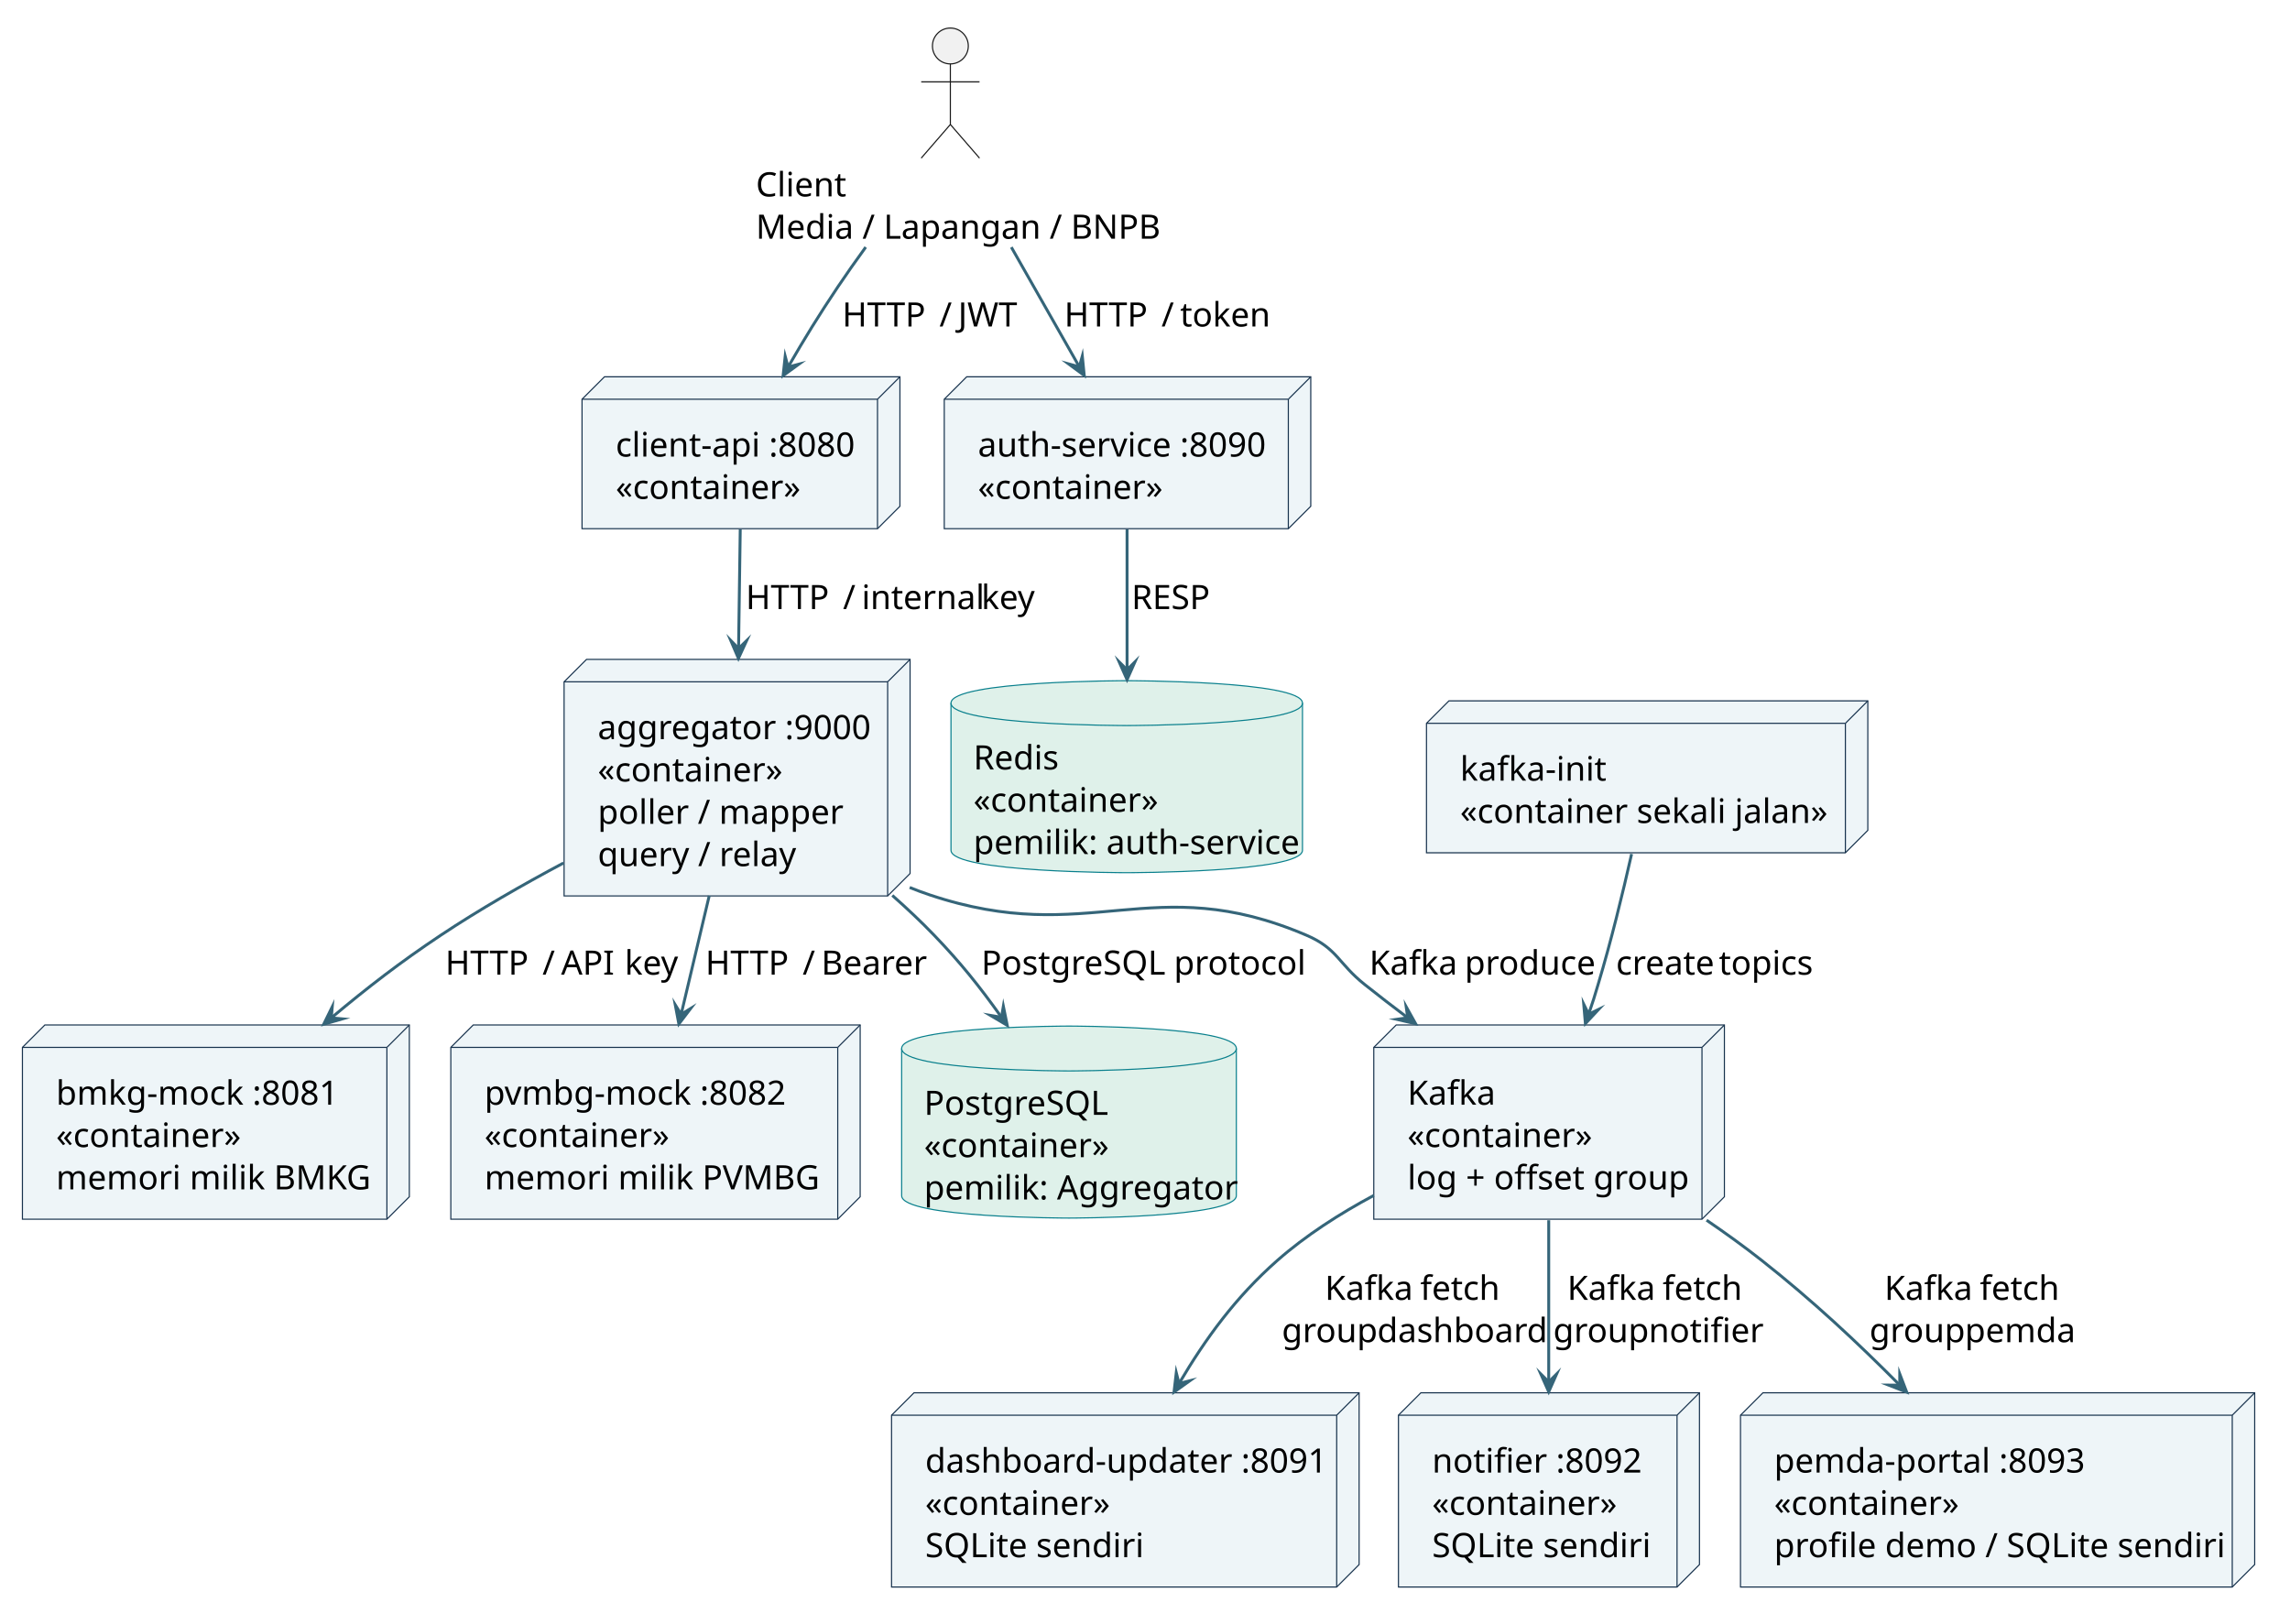
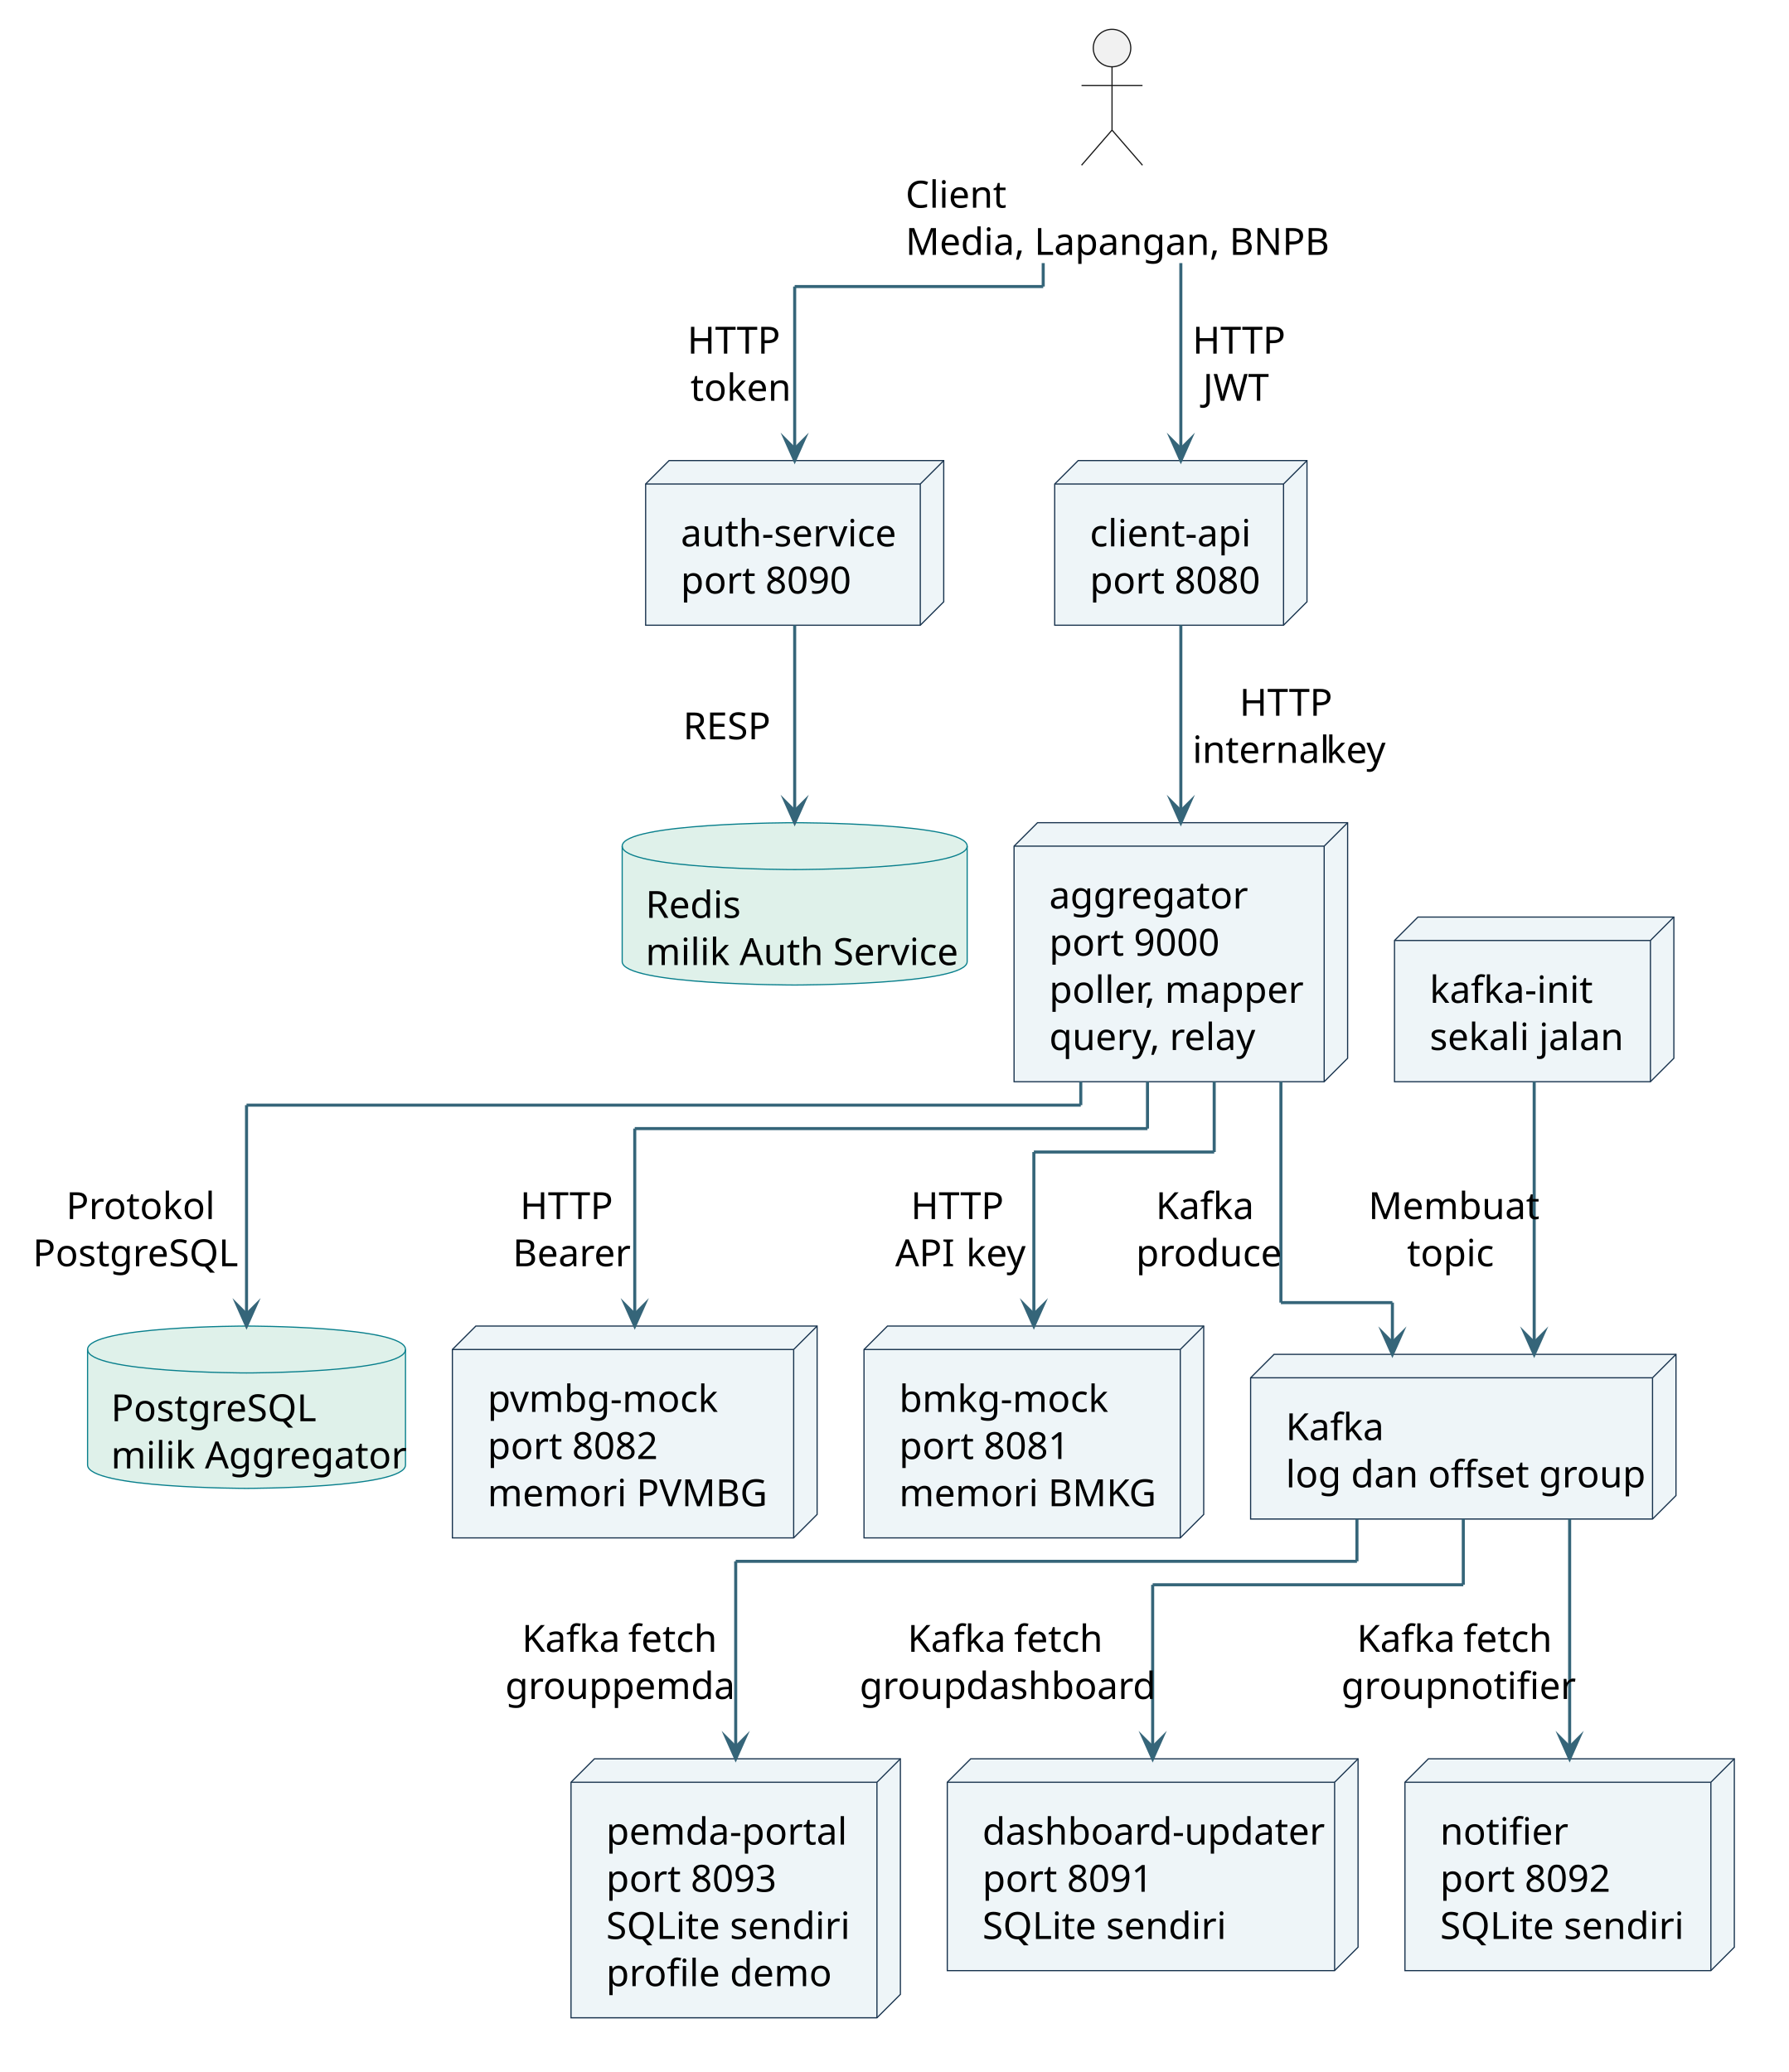
- <svg xmlns="http://www.w3.org/2000/svg" version="1.1" data-diagram-type="DESCRIPTION" style="width:1021px;height:724px;background:#FFFFFF;" width="1021px" height="724px" viewBox="0 0 1021 724" zoomAndPan="magnify" preserveAspectRatio="none" contentStyleType="text/css">
+ <svg xmlns="http://www.w3.org/2000/svg" version="1.1" data-diagram-type="DESCRIPTION" style="width:763px;height:884px;background:#FFFFFF;" width="763px" height="884px" viewBox="0 0 763 884" zoomAndPan="magnify" preserveAspectRatio="none" contentStyleType="text/css">
  <defs />
  <g font-family="sans-serif" lengthAdjust="spacing">
-     <g class="entity" data-qualified-name="client" id="ent0001" data-source-line="4">
-       <ellipse cx="423.722" cy="20.5" rx="8" ry="8" fill="#F1F1F1" style="stroke:#181818;stroke-width:0.5;" />
-       <path d="M423.722,28.5 L423.722,55.5 M410.722,36.5 L436.722,36.5 M423.722,55.5 L410.722,70.5 M423.722,55.5 L436.722,70.5" style="stroke:#181818;stroke-width:0.5;" fill="none" />
-       <text x="337" y="87.571" fill="#000" font-size="15" textLength="38.35">Client</text>
-       <text x="337" y="106.438" fill="#000" font-size="15" textLength="173.445">Media / Lapangan / BNPB</text>
+     <g class="entity" data-qualified-name="client" id="ent0001" data-source-line="7">
+       <ellipse cx="474.316" cy="20.5" rx="8" ry="8" fill="#F1F1F1" style="stroke:#181818;stroke-width:0.5;" />
+       <path d="M474.316,28.5 L474.316,55.5 M461.316,36.5 L487.316,36.5 M474.316,55.5 L461.316,70.5 M474.316,55.5 L487.316,70.5" style="stroke:#181818;stroke-width:0.5;" fill="none" />
+       <text x="386.258" y="88.609" fill="#000" font-size="16" textLength="40.906">Client</text>
+       <text x="386.258" y="108.734" fill="#000" font-size="16" textLength="176.117">Media, Lapangan, BNPB</text>
    </g>
-     <g class="entity" data-qualified-name="api" id="ent0002" data-source-line="5">
-       <polygon points="259.5,178,269.5,168,401.233,168,401.233,225.734,391.233,235.734,259.5,235.734,259.5,178" fill="#EEF5F8" style="stroke:#17324D;stroke-width:0.5;stroke-linejoin:miter;stroke-miterlimit:10;" />
-       <line x1="391.233" y1="178" x2="401.233" y2="168" style="stroke:#17324D;stroke-width:0.5;" />
-       <line x1="259.5" y1="178" x2="391.233" y2="178" style="stroke:#17324D;stroke-width:0.5;" />
-       <line x1="391.233" y1="178" x2="391.233" y2="235.734" style="stroke:#17324D;stroke-width:0.5;" />
-       <text x="274.5" y="203.571" fill="#000" font-size="15" textLength="101.733">client-api :8080</text>
-       <text x="274.5" y="222.438" fill="#000" font-size="15" textLength="78.391">«container»</text>
+     <g class="entity" data-qualified-name="api" id="ent0002" data-source-line="8">
+       <polygon points="449.865,206.5,459.865,196.5,557.474,196.5,557.474,256.75,547.474,266.75,449.865,266.75,449.865,206.5" fill="#EEF5F8" style="stroke:#17324D;stroke-width:0.5;stroke-linejoin:miter;stroke-miterlimit:10;" />
+       <line x1="547.474" y1="206.5" x2="557.474" y2="196.5" style="stroke:#17324D;stroke-width:0.5;" />
+       <line x1="449.865" y1="206.5" x2="547.474" y2="206.5" style="stroke:#17324D;stroke-width:0.5;" />
+       <line x1="547.474" y1="206.5" x2="547.474" y2="266.75" style="stroke:#17324D;stroke-width:0.5;" />
+       <text x="464.865" y="233.109" fill="#000" font-size="16" textLength="64.031">client-api</text>
+       <text x="464.865" y="253.234" fill="#000" font-size="16" textLength="67.609">port 8080</text>
    </g>
-     <g class="entity" data-qualified-name="auth" id="ent0003" data-source-line="6">
-       <polygon points="421,178,431,168,584.406,168,584.406,225.734,574.406,235.734,421,235.734,421,178" fill="#EEF5F8" style="stroke:#17324D;stroke-width:0.5;stroke-linejoin:miter;stroke-miterlimit:10;" />
-       <line x1="574.406" y1="178" x2="584.406" y2="168" style="stroke:#17324D;stroke-width:0.5;" />
-       <line x1="421" y1="178" x2="574.406" y2="178" style="stroke:#17324D;stroke-width:0.5;" />
-       <line x1="574.406" y1="178" x2="574.406" y2="235.734" style="stroke:#17324D;stroke-width:0.5;" />
-       <text x="436" y="203.571" fill="#000" font-size="15" textLength="123.406">auth-service :8090</text>
-       <text x="436" y="222.438" fill="#000" font-size="15" textLength="78.391">«container»</text>
+     <g class="entity" data-qualified-name="auth" id="ent0003" data-source-line="9">
+       <polygon points="275.384,206.5,285.384,196.5,402.533,196.5,402.533,256.75,392.533,266.75,275.384,266.75,275.384,206.5" fill="#EEF5F8" style="stroke:#17324D;stroke-width:0.5;stroke-linejoin:miter;stroke-miterlimit:10;" />
+       <line x1="392.533" y1="206.5" x2="402.533" y2="196.5" style="stroke:#17324D;stroke-width:0.5;" />
+       <line x1="275.384" y1="206.5" x2="392.533" y2="206.5" style="stroke:#17324D;stroke-width:0.5;" />
+       <line x1="392.533" y1="206.5" x2="392.533" y2="266.75" style="stroke:#17324D;stroke-width:0.5;" />
+       <text x="290.384" y="233.109" fill="#000" font-size="16" textLength="87.148">auth-service</text>
+       <text x="290.384" y="253.234" fill="#000" font-size="16" textLength="67.609">port 8090</text>
    </g>
-     <g class="entity" data-qualified-name="redis" id="ent0004" data-source-line="7">
-       <path d="M424,313.5 C424,303.5 502.357,303.5 502.357,303.5 C502.357,303.5 580.714,303.5 580.714,313.5 L580.714,379.102 C580.714,389.102 502.357,389.102 502.357,389.102 C502.357,389.102 424,389.102 424,379.102 L424,313.5" style="stroke:#087F8C;stroke-width:0.5;" fill="#DFF1EA" />
-       <path d="M424,313.5 C424,323.5 502.357,323.5 502.357,323.5 C502.357,323.5 580.714,323.5 580.714,313.5" style="stroke:#087F8C;stroke-width:0.5;" fill="none" />
-       <text x="434" y="343.071" fill="#000" font-size="15" textLength="38.35">Redis</text>
-       <text x="434" y="361.938" fill="#000" font-size="15" textLength="78.391">«container»</text>
-       <text x="434" y="380.806" fill="#000" font-size="15" textLength="136.714">pemilik: auth-service</text>
+     <g class="entity" data-qualified-name="redis" id="ent0004" data-source-line="10">
+       <path d="M265.384,361 C265.384,351 338.958,351 338.958,351 C338.958,351 412.533,351 412.533,361 L412.533,410.25 C412.533,420.25 338.958,420.25 338.958,420.25 C338.958,420.25 265.384,420.25 265.384,410.25 L265.384,361" style="stroke:#087F8C;stroke-width:0.5;" fill="#DFF1EA" />
+       <path d="M265.384,361 C265.384,371 338.958,371 338.958,371 C338.958,371 412.533,371 412.533,361" style="stroke:#087F8C;stroke-width:0.5;" fill="none" />
+       <text x="275.384" y="391.609" fill="#000" font-size="16" textLength="40.906">Redis</text>
+       <text x="275.384" y="411.734" fill="#000" font-size="16" textLength="127.148">milik Auth Service</text>
    </g>
-     <g class="entity" data-qualified-name="agg" id="ent0005" data-source-line="8">
-       <polygon points="251.5,304,261.5,294,405.758,294,405.758,389.469,395.758,399.469,251.5,399.469,251.5,304" fill="#EEF5F8" style="stroke:#17324D;stroke-width:0.5;stroke-linejoin:miter;stroke-miterlimit:10;" />
-       <line x1="395.758" y1="304" x2="405.758" y2="294" style="stroke:#17324D;stroke-width:0.5;" />
-       <line x1="251.5" y1="304" x2="395.758" y2="304" style="stroke:#17324D;stroke-width:0.5;" />
-       <line x1="395.758" y1="304" x2="395.758" y2="399.469" style="stroke:#17324D;stroke-width:0.5;" />
-       <text x="266.5" y="329.571" fill="#000" font-size="15" textLength="114.258">aggregator :9000</text>
-       <text x="266.5" y="348.438" fill="#000" font-size="15" textLength="78.391">«container»</text>
-       <text x="266.5" y="367.306" fill="#000" font-size="15" textLength="100.049">poller / mapper</text>
-       <text x="266.5" y="386.173" fill="#000" font-size="15" textLength="82.537">query / relay</text>
+     <g class="entity" data-qualified-name="agg" id="ent0005" data-source-line="11">
+       <polygon points="432.533,361,442.533,351,574.806,351,574.806,451.5,564.806,461.5,432.533,461.5,432.533,361" fill="#EEF5F8" style="stroke:#17324D;stroke-width:0.5;stroke-linejoin:miter;stroke-miterlimit:10;" />
+       <line x1="564.806" y1="361" x2="574.806" y2="351" style="stroke:#17324D;stroke-width:0.5;" />
+       <line x1="432.533" y1="361" x2="564.806" y2="361" style="stroke:#17324D;stroke-width:0.5;" />
+       <line x1="564.806" y1="361" x2="564.806" y2="461.5" style="stroke:#17324D;stroke-width:0.5;" />
+       <text x="447.533" y="387.609" fill="#000" font-size="16" textLength="77.391">aggregator</text>
+       <text x="447.533" y="407.734" fill="#000" font-size="16" textLength="67.609">port 9000</text>
+       <text x="447.533" y="427.859" fill="#000" font-size="16" textLength="102.273">poller, mapper</text>
+       <text x="447.533" y="447.984" fill="#000" font-size="16" textLength="83.594">query, relay</text>
    </g>
-     <g class="entity" data-qualified-name="bmkg" id="ent0006" data-source-line="9">
-       <polygon points="10,467,20,457,182.502,457,182.502,533.602,172.502,543.602,10,543.602,10,467" fill="#EEF5F8" style="stroke:#17324D;stroke-width:0.5;stroke-linejoin:miter;stroke-miterlimit:10;" />
-       <line x1="172.502" y1="467" x2="182.502" y2="457" style="stroke:#17324D;stroke-width:0.5;" />
-       <line x1="10" y1="467" x2="172.502" y2="467" style="stroke:#17324D;stroke-width:0.5;" />
-       <line x1="172.502" y1="467" x2="172.502" y2="543.602" style="stroke:#17324D;stroke-width:0.5;" />
-       <text x="25" y="492.571" fill="#000" font-size="15" textLength="119.216">bmkg-mock :8081</text>
-       <text x="25" y="511.438" fill="#000" font-size="15" textLength="78.391">«container»</text>
-       <text x="25" y="530.306" fill="#000" font-size="15" textLength="132.502">memori milik BMKG</text>
+     <g class="entity" data-qualified-name="bmkg" id="ent0006" data-source-line="12">
+       <polygon points="368.527,575.75,378.527,565.75,513.426,565.75,513.426,646.125,503.426,656.125,368.527,656.125,368.527,575.75" fill="#EEF5F8" style="stroke:#17324D;stroke-width:0.5;stroke-linejoin:miter;stroke-miterlimit:10;" />
+       <line x1="503.426" y1="575.75" x2="513.426" y2="565.75" style="stroke:#17324D;stroke-width:0.5;" />
+       <line x1="368.527" y1="575.75" x2="503.426" y2="575.75" style="stroke:#17324D;stroke-width:0.5;" />
+       <line x1="503.426" y1="575.75" x2="503.426" y2="656.125" style="stroke:#17324D;stroke-width:0.5;" />
+       <text x="383.527" y="602.359" fill="#000" font-size="16" textLength="82.68">bmkg-mock</text>
+       <text x="383.527" y="622.484" fill="#000" font-size="16" textLength="67.609">port 8081</text>
+       <text x="383.527" y="642.609" fill="#000" font-size="16" textLength="104.898">memori BMKG</text>
    </g>
-     <g class="entity" data-qualified-name="pv" id="ent0007" data-source-line="10">
-       <polygon points="201,467,211,457,383.507,457,383.507,533.602,373.507,543.602,201,543.602,201,467" fill="#EEF5F8" style="stroke:#17324D;stroke-width:0.5;stroke-linejoin:miter;stroke-miterlimit:10;" />
-       <line x1="373.507" y1="467" x2="383.507" y2="457" style="stroke:#17324D;stroke-width:0.5;" />
-       <line x1="201" y1="467" x2="373.507" y2="467" style="stroke:#17324D;stroke-width:0.5;" />
-       <line x1="373.507" y1="467" x2="373.507" y2="543.602" style="stroke:#17324D;stroke-width:0.5;" />
-       <text x="216" y="492.571" fill="#000" font-size="15" textLength="127.559">pvmbg-mock :8082</text>
-       <text x="216" y="511.438" fill="#000" font-size="15" textLength="78.391">«container»</text>
-       <text x="216" y="530.306" fill="#000" font-size="15" textLength="142.507">memori milik PVMBG</text>
+     <g class="entity" data-qualified-name="pv" id="ent0007" data-source-line="13">
+       <polygon points="192.957,575.75,202.957,565.75,348.527,565.75,348.527,646.125,338.527,656.125,192.957,656.125,192.957,575.75" fill="#EEF5F8" style="stroke:#17324D;stroke-width:0.5;stroke-linejoin:miter;stroke-miterlimit:10;" />
+       <line x1="338.527" y1="575.75" x2="348.527" y2="565.75" style="stroke:#17324D;stroke-width:0.5;" />
+       <line x1="192.957" y1="575.75" x2="338.527" y2="575.75" style="stroke:#17324D;stroke-width:0.5;" />
+       <line x1="338.527" y1="575.75" x2="338.527" y2="656.125" style="stroke:#17324D;stroke-width:0.5;" />
+       <text x="207.957" y="602.359" fill="#000" font-size="16" textLength="91.578">pvmbg-mock</text>
+       <text x="207.957" y="622.484" fill="#000" font-size="16" textLength="67.609">port 8082</text>
+       <text x="207.957" y="642.609" fill="#000" font-size="16" textLength="115.57">memori PVMBG</text>
    </g>
-     <g class="entity" data-qualified-name="pg" id="ent0008" data-source-line="11">
-       <path d="M402,467.5 C402,457.5 476.614,457.5 476.614,457.5 C476.614,457.5 551.229,457.5 551.229,467.5 L551.229,533.102 C551.229,543.102 476.614,543.102 476.614,543.102 C476.614,543.102 402,543.102 402,533.102 L402,467.5" style="stroke:#087F8C;stroke-width:0.5;" fill="#DFF1EA" />
-       <path d="M402,467.5 C402,477.5 476.614,477.5 476.614,477.5 C476.614,477.5 551.229,477.5 551.229,467.5" style="stroke:#087F8C;stroke-width:0.5;" fill="none" />
-       <text x="412" y="497.071" fill="#000" font-size="15" textLength="81.709">PostgreSQL</text>
-       <text x="412" y="515.938" fill="#000" font-size="15" textLength="78.391">«container»</text>
-       <text x="412" y="534.806" fill="#000" font-size="15" textLength="129.229">pemilik: Aggregator</text>
+     <g class="entity" data-qualified-name="pg" id="ent0008" data-source-line="14">
+       <path d="M37.355,575.75 C37.355,565.75 105.156,565.75 105.156,565.75 C105.156,565.75 172.957,565.75 172.957,575.75 L172.957,625 C172.957,635 105.156,635 105.156,635 C105.156,635 37.355,635 37.355,625 L37.355,575.75" style="stroke:#087F8C;stroke-width:0.5;" fill="#DFF1EA" />
+       <path d="M37.355,575.75 C37.355,585.75 105.156,585.75 105.156,585.75 C105.156,585.75 172.957,585.75 172.957,575.75" style="stroke:#087F8C;stroke-width:0.5;" fill="none" />
+       <text x="47.355" y="606.359" fill="#000" font-size="16" textLength="87.156">PostgreSQL</text>
+       <text x="47.355" y="626.484" fill="#000" font-size="16" textLength="115.602">milik Aggregator</text>
    </g>
-     <g class="entity" data-qualified-name="kafka" id="ent0009" data-source-line="12">
-       <polygon points="612.5,467,622.5,457,768.831,457,768.831,533.602,758.831,543.602,612.5,543.602,612.5,467" fill="#EEF5F8" style="stroke:#17324D;stroke-width:0.5;stroke-linejoin:miter;stroke-miterlimit:10;" />
-       <line x1="758.831" y1="467" x2="768.831" y2="457" style="stroke:#17324D;stroke-width:0.5;" />
-       <line x1="612.5" y1="467" x2="758.831" y2="467" style="stroke:#17324D;stroke-width:0.5;" />
-       <line x1="758.831" y1="467" x2="758.831" y2="543.602" style="stroke:#17324D;stroke-width:0.5;" />
-       <text x="627.5" y="492.571" fill="#000" font-size="15" textLength="38.357">Kafka</text>
-       <text x="627.5" y="511.438" fill="#000" font-size="15" textLength="78.391">«container»</text>
-       <text x="627.5" y="530.306" fill="#000" font-size="15" textLength="116.331">log + offset group</text>
+     <g class="entity" data-qualified-name="kafka" id="ent0009" data-source-line="15">
+       <polygon points="533.426,587.825,543.426,577.825,714.863,577.825,714.863,638.075,704.863,648.075,533.426,648.075,533.426,587.825" fill="#EEF5F8" style="stroke:#17324D;stroke-width:0.5;stroke-linejoin:miter;stroke-miterlimit:10;" />
+       <line x1="704.863" y1="587.825" x2="714.863" y2="577.825" style="stroke:#17324D;stroke-width:0.5;" />
+       <line x1="533.426" y1="587.825" x2="704.863" y2="587.825" style="stroke:#17324D;stroke-width:0.5;" />
+       <line x1="704.863" y1="587.825" x2="704.863" y2="648.075" style="stroke:#17324D;stroke-width:0.5;" />
+       <text x="548.426" y="614.434" fill="#000" font-size="16" textLength="40.914">Kafka</text>
+       <text x="548.426" y="634.559" fill="#000" font-size="16" textLength="141.438">log dan offset group</text>
    </g>
-     <g class="entity" data-qualified-name="init" id="ent0010" data-source-line="13">
-       <polygon points="636,322.5,646,312.5,832.768,312.5,832.768,370.234,822.768,380.234,636,380.234,636,322.5" fill="#EEF5F8" style="stroke:#17324D;stroke-width:0.5;stroke-linejoin:miter;stroke-miterlimit:10;" />
-       <line x1="822.768" y1="322.5" x2="832.768" y2="312.5" style="stroke:#17324D;stroke-width:0.5;" />
-       <line x1="636" y1="322.5" x2="822.768" y2="322.5" style="stroke:#17324D;stroke-width:0.5;" />
-       <line x1="822.768" y1="322.5" x2="822.768" y2="380.234" style="stroke:#17324D;stroke-width:0.5;" />
-       <text x="651" y="348.071" fill="#000" font-size="15" textLength="60.022">kafka-init</text>
-       <text x="651" y="366.938" fill="#000" font-size="15" textLength="156.768">«container sekali jalan»</text>
+     <g class="entity" data-qualified-name="init" id="ent0010" data-source-line="16">
+       <polygon points="594.806,401.25,604.806,391.25,713.962,391.25,713.962,451.5,703.962,461.5,594.806,461.5,594.806,401.25" fill="#EEF5F8" style="stroke:#17324D;stroke-width:0.5;stroke-linejoin:miter;stroke-miterlimit:10;" />
+       <line x1="703.962" y1="401.25" x2="713.962" y2="391.25" style="stroke:#17324D;stroke-width:0.5;" />
+       <line x1="594.806" y1="401.25" x2="703.962" y2="401.25" style="stroke:#17324D;stroke-width:0.5;" />
+       <line x1="703.962" y1="401.25" x2="703.962" y2="461.5" style="stroke:#17324D;stroke-width:0.5;" />
+       <text x="609.806" y="427.859" fill="#000" font-size="16" textLength="64.023">kafka-init</text>
+       <text x="609.806" y="447.984" fill="#000" font-size="16" textLength="79.156">sekali jalan</text>
    </g>
-     <g class="entity" data-qualified-name="dash" id="ent0011" data-source-line="14">
-       <polygon points="397.5,631,407.5,621,605.964,621,605.964,697.602,595.964,707.602,397.5,707.602,397.5,631" fill="#EEF5F8" style="stroke:#17324D;stroke-width:0.5;stroke-linejoin:miter;stroke-miterlimit:10;" />
-       <line x1="595.964" y1="631" x2="605.964" y2="621" style="stroke:#17324D;stroke-width:0.5;" />
-       <line x1="397.5" y1="631" x2="595.964" y2="631" style="stroke:#17324D;stroke-width:0.5;" />
-       <line x1="595.964" y1="631" x2="595.964" y2="707.602" style="stroke:#17324D;stroke-width:0.5;" />
-       <text x="412.5" y="656.571" fill="#000" font-size="15" textLength="168.464">dashboard-updater :8091</text>
-       <text x="412.5" y="675.438" fill="#000" font-size="15" textLength="78.391">«container»</text>
-       <text x="412.5" y="694.306" fill="#000" font-size="15" textLength="94.211">SQLite sendiri</text>
+     <g class="entity" data-qualified-name="dash" id="ent0011" data-source-line="17">
+       <polygon points="404.047,760.375,414.047,750.375,579.258,750.375,579.258,830.75,569.258,840.75,404.047,840.75,404.047,760.375" fill="#EEF5F8" style="stroke:#17324D;stroke-width:0.5;stroke-linejoin:miter;stroke-miterlimit:10;" />
+       <line x1="569.258" y1="760.375" x2="579.258" y2="750.375" style="stroke:#17324D;stroke-width:0.5;" />
+       <line x1="404.047" y1="760.375" x2="569.258" y2="760.375" style="stroke:#17324D;stroke-width:0.5;" />
+       <line x1="569.258" y1="760.375" x2="569.258" y2="840.75" style="stroke:#17324D;stroke-width:0.5;" />
+       <text x="419.047" y="786.984" fill="#000" font-size="16" textLength="135.211">dashboard-updater</text>
+       <text x="419.047" y="807.109" fill="#000" font-size="16" textLength="67.609">port 8091</text>
+       <text x="419.047" y="827.234" fill="#000" font-size="16" textLength="100.492">SQLite sendiri</text>
    </g>
-     <g class="entity" data-qualified-name="note" id="ent0012" data-source-line="15">
-       <polygon points="623.5,631,633.5,621,757.711,621,757.711,697.602,747.711,707.602,623.5,707.602,623.5,631" fill="#EEF5F8" style="stroke:#17324D;stroke-width:0.5;stroke-linejoin:miter;stroke-miterlimit:10;" />
-       <line x1="747.711" y1="631" x2="757.711" y2="621" style="stroke:#17324D;stroke-width:0.5;" />
-       <line x1="623.5" y1="631" x2="747.711" y2="631" style="stroke:#17324D;stroke-width:0.5;" />
-       <line x1="747.711" y1="631" x2="747.711" y2="707.602" style="stroke:#17324D;stroke-width:0.5;" />
-       <text x="638.5" y="656.571" fill="#000" font-size="15" textLength="86.726">notifier :8092</text>
-       <text x="638.5" y="675.438" fill="#000" font-size="15" textLength="78.391">«container»</text>
-       <text x="638.5" y="694.306" fill="#000" font-size="15" textLength="94.211">SQLite sendiri</text>
+     <g class="entity" data-qualified-name="note" id="ent0012" data-source-line="18">
+       <polygon points="599.258,760.375,609.258,750.375,739.75,750.375,739.75,830.75,729.75,840.75,599.258,840.75,599.258,760.375" fill="#EEF5F8" style="stroke:#17324D;stroke-width:0.5;stroke-linejoin:miter;stroke-miterlimit:10;" />
+       <line x1="729.75" y1="760.375" x2="739.75" y2="750.375" style="stroke:#17324D;stroke-width:0.5;" />
+       <line x1="599.258" y1="760.375" x2="729.75" y2="760.375" style="stroke:#17324D;stroke-width:0.5;" />
+       <line x1="729.75" y1="760.375" x2="729.75" y2="840.75" style="stroke:#17324D;stroke-width:0.5;" />
+       <text x="614.258" y="786.984" fill="#000" font-size="16" textLength="48.023">notifier</text>
+       <text x="614.258" y="807.109" fill="#000" font-size="16" textLength="67.609">port 8092</text>
+       <text x="614.258" y="827.234" fill="#000" font-size="16" textLength="100.492">SQLite sendiri</text>
    </g>
-     <g class="entity" data-qualified-name="pemda" id="ent0013" data-source-line="16">
-       <polygon points="776,631,786,621,1005.258,621,1005.258,697.602,995.258,707.602,776,707.602,776,631" fill="#EEF5F8" style="stroke:#17324D;stroke-width:0.5;stroke-linejoin:miter;stroke-miterlimit:10;" />
-       <line x1="995.258" y1="631" x2="1005.258" y2="621" style="stroke:#17324D;stroke-width:0.5;" />
-       <line x1="776" y1="631" x2="995.258" y2="631" style="stroke:#17324D;stroke-width:0.5;" />
-       <line x1="995.258" y1="631" x2="995.258" y2="707.602" style="stroke:#17324D;stroke-width:0.5;" />
-       <text x="791" y="656.571" fill="#000" font-size="15" textLength="130.085">pemda-portal :8093</text>
-       <text x="791" y="675.438" fill="#000" font-size="15" textLength="78.391">«container»</text>
-       <text x="791" y="694.306" fill="#000" font-size="15" textLength="189.258">profile demo / SQLite sendiri</text>
+     <g class="entity" data-qualified-name="pemda" id="ent0013" data-source-line="19">
+       <polygon points="243.555,760.375,253.555,750.375,384.047,750.375,384.047,850.875,374.047,860.875,243.555,860.875,243.555,760.375" fill="#EEF5F8" style="stroke:#17324D;stroke-width:0.5;stroke-linejoin:miter;stroke-miterlimit:10;" />
+       <line x1="374.047" y1="760.375" x2="384.047" y2="750.375" style="stroke:#17324D;stroke-width:0.5;" />
+       <line x1="243.555" y1="760.375" x2="374.047" y2="760.375" style="stroke:#17324D;stroke-width:0.5;" />
+       <line x1="374.047" y1="760.375" x2="374.047" y2="860.875" style="stroke:#17324D;stroke-width:0.5;" />
+       <text x="258.555" y="786.984" fill="#000" font-size="16" textLength="94.273">pemda-portal</text>
+       <text x="258.555" y="807.109" fill="#000" font-size="16" textLength="67.609">port 8093</text>
+       <text x="258.555" y="827.234" fill="#000" font-size="16" textLength="100.492">SQLite sendiri</text>
+       <text x="258.555" y="847.359" fill="#000" font-size="16" textLength="88.047">profile demo</text>
    </g>
-     <g class="link" data-entity-1="ent0001" data-entity-2="ent0002" id="lnk14" data-link-type="dependency">
-       <polygon points="348.97,167.795,356.939,162.008,351.474,163.467,350.015,158.002,348.97,167.795" fill="#356579" style="stroke:#356579;stroke-width:1;stroke-linejoin:miter;stroke-miterlimit:10;" />
-       <path d="M385.985,110.194 C381.673,116.119 377.421,122.148 373.5,128 C364.985,140.708 358.795,150.811 351.474,163.467" style="stroke:#356579;stroke-width:1.3;" fill="none" />
-       <text x="375.5" y="145.571" fill="#000" font-size="15" textLength="39.163">HTTP</text>
-       <text x="414.663" y="145.571" fill="#000" font-size="15"> </text>
-       <text x="418.83" y="145.571" fill="#000" font-size="15">/</text>
-       <text x="422.998" y="145.571" fill="#000" font-size="15"> </text>
-       <text x="427.165" y="145.571" fill="#000" font-size="15" textLength="30.82">JWT</text>
-     </g>
-     <g class="link" data-entity-1="ent0001" data-entity-2="ent0003" id="lnk15" data-link-type="dependency">
-       <polygon points="483.588,167.724,482.618,157.923,481.117,163.377,475.663,161.876,483.588,167.724" fill="#356579" style="stroke:#356579;stroke-width:1;stroke-linejoin:miter;stroke-miterlimit:10;" />
-       <path d="M450.909,110.225 C461.693,129.201 471.338,146.171 481.117,163.377" style="stroke:#356579;stroke-width:1.3;" fill="none" />
-       <text x="474.5" y="145.571" fill="#000" font-size="15" textLength="39.163">HTTP</text>
-       <text x="513.663" y="145.571" fill="#000" font-size="15"> </text>
-       <text x="517.83" y="145.571" fill="#000" font-size="15">/</text>
-       <text x="521.998" y="145.571" fill="#000" font-size="15"> </text>
-       <text x="526.165" y="145.571" fill="#000" font-size="15" textLength="36.694">token</text>
-     </g>
-     <g class="link" data-entity-1="ent0003" data-entity-2="ent0004" id="lnk16" data-link-type="dependency">
-       <polygon points="502.5,303.42,506.5,294.42,502.5,298.42,498.5,294.42,502.5,303.42" fill="#356579" style="stroke:#356579;stroke-width:1;stroke-linejoin:miter;stroke-miterlimit:10;" />
-       <path d="M502.5,236.051 C502.5,256.112 502.5,276.91 502.5,298.42" style="stroke:#356579;stroke-width:1.3;" fill="none" />
-       <text x="504.5" y="271.571" fill="#000" font-size="15" textLength="40.847">RESP</text>
-     </g>
-     <g class="link" data-entity-1="ent0002" data-entity-2="ent0005" id="lnk17" data-link-type="dependency">
-       <polygon points="329.224,293.928,333.35,284.985,329.294,288.929,325.351,284.873,329.224,293.928" fill="#356579" style="stroke:#356579;stroke-width:1;stroke-linejoin:miter;stroke-miterlimit:10;" />
-       <path d="M330.036,236.051 C329.795,253.234 329.565,269.627 329.294,288.929" style="stroke:#356579;stroke-width:1.3;" fill="none" />
-       <text x="332.5" y="271.571" fill="#000" font-size="15" textLength="39.163">HTTP</text>
-       <text x="371.663" y="271.571" fill="#000" font-size="15"> </text>
-       <text x="375.83" y="271.571" fill="#000" font-size="15">/</text>
-       <text x="379.998" y="271.571" fill="#000" font-size="15"> </text>
-       <text x="384.165" y="271.571" fill="#000" font-size="15" textLength="49.197">internal</text>
-       <text x="433.362" y="271.571" fill="#000" font-size="15"> </text>
-       <text x="437.529" y="271.571" fill="#000" font-size="15" textLength="23.342">key</text>
-     </g>
-     <g class="link" data-entity-1="ent0005" data-entity-2="ent0006" id="lnk18" data-link-type="dependency">
-       <polygon points="144.034,456.92,153.501,454.204,147.866,453.708,148.361,448.073,144.034,456.92" fill="#356579" style="stroke:#356579;stroke-width:1;stroke-linejoin:miter;stroke-miterlimit:10;" />
-       <path d="M251.227,384.788 C232.865,394.567 213.641,405.592 196.5,417 C178.607,428.909 163.979,440.201 147.866,453.708" style="stroke:#356579;stroke-width:1.3;" fill="none" />
-       <text x="198.5" y="434.571" fill="#000" font-size="15" textLength="39.163">HTTP</text>
-       <text x="237.663" y="434.571" fill="#000" font-size="15"> </text>
-       <text x="241.83" y="434.571" fill="#000" font-size="15">/</text>
-       <text x="245.998" y="434.571" fill="#000" font-size="15"> </text>
-       <text x="250.165" y="434.571" fill="#000" font-size="15" textLength="24.177">API</text>
-       <text x="274.342" y="434.571" fill="#000" font-size="15"> </text>
-       <text x="278.51" y="434.571" fill="#000" font-size="15" textLength="23.342">key</text>
-     </g>
-     <g class="link" data-entity-1="ent0005" data-entity-2="ent0007" id="lnk19" data-link-type="dependency">
-       <polygon points="302.584,456.924,308.55,449.088,303.736,452.059,300.766,447.245,302.584,456.924" fill="#356579" style="stroke:#356579;stroke-width:1;stroke-linejoin:miter;stroke-miterlimit:10;" />
-       <path d="M316.212,399.385 C311.771,418.133 307.966,434.201 303.736,452.059" style="stroke:#356579;stroke-width:1.3;" fill="none" />
-       <text x="314.5" y="434.571" fill="#000" font-size="15" textLength="39.163">HTTP</text>
-       <text x="353.663" y="434.571" fill="#000" font-size="15"> </text>
-       <text x="357.83" y="434.571" fill="#000" font-size="15">/</text>
-       <text x="361.998" y="434.571" fill="#000" font-size="15"> </text>
-       <text x="366.165" y="434.571" fill="#000" font-size="15" textLength="45.022">Bearer</text>
-     </g>
-     <g class="link" data-entity-1="ent0005" data-entity-2="ent0008" id="lnk20" data-link-type="dependency">
-       <polygon points="449.291,457.469,447.337,447.815,446.394,453.393,440.816,452.45,449.291,457.469" fill="#356579" style="stroke:#356579;stroke-width:1;stroke-linejoin:miter;stroke-miterlimit:10;" />
-       <path d="M397.839,399.241 C404.364,404.996 410.699,410.964 416.5,417 C428.281,429.258 436.767,439.849 446.394,453.393" style="stroke:#356579;stroke-width:1.3;" fill="none" />
-       <text x="437.5" y="434.571" fill="#000" font-size="15" textLength="81.709">PostgreSQL</text>
-       <text x="519.209" y="434.571" fill="#000" font-size="15"> </text>
-       <text x="523.376" y="434.571" fill="#000" font-size="15" textLength="53.364">protocol</text>
-     </g>
-     <g class="link" data-entity-1="ent0005" data-entity-2="ent0009" id="lnk21" data-link-type="dependency">
-       <polygon points="631.464,456.675,626.68,448.067,627.47,453.668,621.868,454.458,631.464,456.675" fill="#356579" style="stroke:#356579;stroke-width:1;stroke-linejoin:miter;stroke-miterlimit:10;" />
-       <path d="M405.582,395.693 C408.552,396.896 411.53,398.005 414.5,399 C485.707,422.846 513.466,387.446 582.5,417 C596.416,422.957 596.625,429.612 608.5,439 C615.856,444.815 619.686,447.808 627.47,453.668" style="stroke:#356579;stroke-width:1.3;" fill="none" />
-       <text x="610.5" y="434.571" fill="#000" font-size="15" textLength="38.357">Kafka</text>
-       <text x="648.857" y="434.571" fill="#000" font-size="15"> </text>
-       <text x="653.024" y="434.571" fill="#000" font-size="15" textLength="54.207">produce</text>
-     </g>
-     <g class="link" data-entity-1="ent0010" data-entity-2="ent0009" id="lnk22" data-link-type="dependency">
-       <polygon points="706.727,456.735,713.45,449.537,708.362,452.009,705.889,446.922,706.727,456.735" fill="#356579" style="stroke:#356579;stroke-width:1;stroke-linejoin:miter;stroke-miterlimit:10;" />
-       <path d="M727.449,380.776 C723.511,398.238 718.245,419.913 712.5,439 C710.761,444.779 710.411,446.087 708.362,452.009" style="stroke:#356579;stroke-width:1.3;" fill="none" />
-       <text x="720.5" y="434.571" fill="#000" font-size="15" textLength="41.689">create</text>
-       <text x="762.189" y="434.571" fill="#000" font-size="15"> </text>
-       <text x="766.357" y="434.571" fill="#000" font-size="15" textLength="39.185">topics</text>
-     </g>
-     <g class="link" data-entity-1="ent0009" data-entity-2="ent0011" id="lnk23" data-link-type="dependency">
-       <polygon points="523.252,620.984,531.274,615.27,525.795,616.679,524.386,611.201,523.252,620.984" fill="#356579" style="stroke:#356579;stroke-width:1;stroke-linejoin:miter;stroke-miterlimit:10;" />
-       <path d="M612.497,533.013 C597.313,541.148 582.19,550.823 569.5,562 C550.797,578.473 537.482,596.902 525.795,616.679" style="stroke:#356579;stroke-width:1.3;" fill="none" />
-       <text x="590.689" y="579.571" fill="#000" font-size="15" textLength="38.357">Kafka</text>
-       <text x="629.046" y="579.571" fill="#000" font-size="15"> </text>
-       <text x="633.214" y="579.571" fill="#000" font-size="15" textLength="32.52">fetch</text>
-       <text x="571.5" y="598.438" fill="#000" font-size="15" textLength="38.364">group</text>
-       <text x="609.864" y="598.438" fill="#000" font-size="15"> </text>
-       <text x="614.032" y="598.438" fill="#000" font-size="15" textLength="70.891">dashboard</text>
-     </g>
-     <g class="link" data-entity-1="ent0009" data-entity-2="ent0012" id="lnk24" data-link-type="dependency">
-       <polygon points="690.5,620.94,694.5,611.94,690.5,615.94,686.5,611.94,690.5,620.94" fill="#356579" style="stroke:#356579;stroke-width:1;stroke-linejoin:miter;stroke-miterlimit:10;" />
-       <path d="M690.5,544.064 C690.5,567.781 690.5,592.223 690.5,615.94" style="stroke:#356579;stroke-width:1.3;" fill="none" />
-       <text x="698.755" y="579.571" fill="#000" font-size="15" textLength="38.357">Kafka</text>
-       <text x="737.112" y="579.571" fill="#000" font-size="15"> </text>
-       <text x="741.279" y="579.571" fill="#000" font-size="15" textLength="32.52">fetch</text>
-       <text x="692.5" y="598.438" fill="#000" font-size="15" textLength="38.364">group</text>
-       <text x="730.864" y="598.438" fill="#000" font-size="15"> </text>
-       <text x="735.032" y="598.438" fill="#000" font-size="15" textLength="45.022">notifier</text>
-     </g>
-     <g class="link" data-entity-1="ent0009" data-entity-2="ent0013" id="lnk25" data-link-type="dependency">
-       <polygon points="850.37,620.977,846.864,611.773,846.846,617.43,841.189,617.412,850.37,620.977" fill="#356579" style="stroke:#356579;stroke-width:1;stroke-linejoin:miter;stroke-miterlimit:10;" />
-       <path d="M760.879,544.046 C769.355,549.829 777.746,555.885 785.5,562 C808.195,579.898 827.976,598.436 846.846,617.43" style="stroke:#356579;stroke-width:1.3;" fill="none" />
-       <text x="840.176" y="579.571" fill="#000" font-size="15" textLength="38.357">Kafka</text>
-       <text x="878.533" y="579.571" fill="#000" font-size="15"> </text>
-       <text x="882.7" y="579.571" fill="#000" font-size="15" textLength="32.52">fetch</text>
-       <text x="833.5" y="598.438" fill="#000" font-size="15" textLength="38.364">group</text>
-       <text x="871.864" y="598.438" fill="#000" font-size="15"> </text>
-       <text x="876.032" y="598.438" fill="#000" font-size="15" textLength="45.864">pemda</text>
-     </g>
+     <line x1="503.669" y1="112.25" x2="503.669" y2="196.5" style="stroke:#356579;stroke-width:1.3;" />
+     <polygon points="503.669,196.5,507.669,187.5,503.669,191.5,499.669,187.5,503.669,196.5" fill="#356579" style="stroke:#356579;stroke-width:1.3;stroke-linejoin:miter;stroke-miterlimit:10;" />
+     <text x="508.669" y="150.859" fill="#000" font-size="16" textLength="41.773">HTTP</text>
+     <text x="513.118" y="170.984" fill="#000" font-size="16" textLength="32.875">JWT</text>
+     <line x1="444.964" y1="112.25" x2="444.964" y2="122.25" style="stroke:#356579;stroke-width:1.3;" />
+     <line x1="444.964" y1="122.25" x2="338.958" y2="122.25" style="stroke:#356579;stroke-width:1.3;" />
+     <line x1="338.958" y1="122.25" x2="338.958" y2="196.5" style="stroke:#356579;stroke-width:1.3;" />
+     <polygon points="338.958,196.5,342.958,187.5,338.958,191.5,334.958,187.5,338.958,196.5" fill="#356579" style="stroke:#356579;stroke-width:1.3;stroke-linejoin:miter;stroke-miterlimit:10;" />
+     <text x="293.185" y="150.859" fill="#000" font-size="16" textLength="41.773">HTTP</text>
+     <text x="294.501" y="170.984" fill="#000" font-size="16" textLength="39.141">token</text>
+     <line x1="338.958" y1="266.75" x2="338.958" y2="351" style="stroke:#356579;stroke-width:1.3;" />
+     <polygon points="338.958,351,342.958,342,338.958,346,334.958,342,338.958,351" fill="#356579" style="stroke:#356579;stroke-width:1.3;stroke-linejoin:miter;stroke-miterlimit:10;" />
+     <text x="291.388" y="315.422" fill="#000" font-size="16" textLength="43.57">RESP</text>
+     <line x1="503.669" y1="266.75" x2="503.669" y2="351" style="stroke:#356579;stroke-width:1.3;" />
+     <polygon points="503.669,351,507.669,342,503.669,346,499.669,342,503.669,351" fill="#356579" style="stroke:#356579;stroke-width:1.3;stroke-linejoin:miter;stroke-miterlimit:10;" />
+     <text x="528.693" y="305.359" fill="#000" font-size="16" textLength="41.773">HTTP</text>
+     <text x="508.669" y="325.484" fill="#000" font-size="16" textLength="52.477">internal</text>
+     <text x="561.146" y="325.484" fill="#000" font-size="16"> </text>
+     <text x="565.591" y="325.484" fill="#000" font-size="16" textLength="24.898">key</text>
+     <line x1="517.897" y1="461.5" x2="517.897" y2="491.5" style="stroke:#356579;stroke-width:1.3;" />
+     <line x1="517.897" y1="491.5" x2="440.977" y2="491.5" style="stroke:#356579;stroke-width:1.3;" />
+     <line x1="440.977" y1="491.5" x2="440.977" y2="565.75" style="stroke:#356579;stroke-width:1.3;" />
+     <polygon points="440.977,565.75,444.977,556.75,440.977,560.75,436.977,556.75,440.977,565.75" fill="#356579" style="stroke:#356579;stroke-width:1.3;stroke-linejoin:miter;stroke-miterlimit:10;" />
+     <text x="388.523" y="520.109" fill="#000" font-size="16" textLength="41.773">HTTP</text>
+     <text x="381.844" y="540.234" fill="#000" font-size="16" textLength="25.789">API</text>
+     <text x="407.633" y="540.234" fill="#000" font-size="16"> </text>
+     <text x="412.078" y="540.234" fill="#000" font-size="16" textLength="24.898">key</text>
+     <line x1="489.442" y1="461.5" x2="489.442" y2="481.5" style="stroke:#356579;stroke-width:1.3;" />
+     <line x1="489.442" y1="481.5" x2="270.742" y2="481.5" style="stroke:#356579;stroke-width:1.3;" />
+     <line x1="270.742" y1="481.5" x2="270.742" y2="565.75" style="stroke:#356579;stroke-width:1.3;" />
+     <polygon points="270.742,565.75,274.742,556.75,270.742,560.75,266.742,556.75,270.742,565.75" fill="#356579" style="stroke:#356579;stroke-width:1.3;stroke-linejoin:miter;stroke-miterlimit:10;" />
+     <text x="221.844" y="520.109" fill="#000" font-size="16" textLength="41.773">HTTP</text>
+     <text x="218.719" y="540.234" fill="#000" font-size="16" textLength="48.023">Bearer</text>
+     <line x1="460.987" y1="461.5" x2="460.987" y2="471.5" style="stroke:#356579;stroke-width:1.3;" />
+     <line x1="460.987" y1="471.5" x2="105.156" y2="471.5" style="stroke:#356579;stroke-width:1.3;" />
+     <line x1="105.156" y1="471.5" x2="105.156" y2="565.75" style="stroke:#356579;stroke-width:1.3;" />
+     <polygon points="105.156,565.75,109.156,556.75,105.156,560.75,101.156,556.75,105.156,565.75" fill="#356579" style="stroke:#356579;stroke-width:1.3;stroke-linejoin:miter;stroke-miterlimit:10;" />
+     <text x="28.23" y="520.109" fill="#000" font-size="16" textLength="58.695">Protokol</text>
+     <text x="14" y="540.234" fill="#000" font-size="16" textLength="87.156">PostgreSQL</text>
+     <line x1="546.351" y1="461.5" x2="546.351" y2="555.75" style="stroke:#356579;stroke-width:1.3;" />
+     <line x1="546.351" y1="555.75" x2="593.905" y2="555.75" style="stroke:#356579;stroke-width:1.3;" />
+     <line x1="593.905" y1="555.75" x2="593.905" y2="577.825" style="stroke:#356579;stroke-width:1.3;" />
+     <polygon points="593.905,577.825,597.905,568.825,593.905,572.825,589.905,568.825,593.905,577.825" fill="#356579" style="stroke:#356579;stroke-width:1.3;stroke-linejoin:miter;stroke-miterlimit:10;" />
+     <text x="492.984" y="520.109" fill="#000" font-size="16" textLength="40.914">Kafka</text>
+     <text x="484.531" y="540.234" fill="#000" font-size="16" textLength="57.82">produce</text>
+     <line x1="654.384" y1="461.5" x2="654.384" y2="577.825" style="stroke:#356579;stroke-width:1.3;" />
+     <polygon points="654.384,577.825,658.384,568.825,654.384,572.825,650.384,568.825,654.384,577.825" fill="#356579" style="stroke:#356579;stroke-width:1.3;stroke-linejoin:miter;stroke-miterlimit:10;" />
+     <text x="583.689" y="520.109" fill="#000" font-size="16" textLength="66.695">Membuat</text>
+     <text x="600.138" y="540.234" fill="#000" font-size="16" textLength="33.797">topic</text>
+     <line x1="624.145" y1="648.075" x2="624.145" y2="676.125" style="stroke:#356579;stroke-width:1.3;" />
+     <line x1="624.145" y1="676.125" x2="491.652" y2="676.125" style="stroke:#356579;stroke-width:1.3;" />
+     <line x1="491.652" y1="676.125" x2="491.652" y2="750.375" style="stroke:#356579;stroke-width:1.3;" />
+     <polygon points="491.652,750.375,495.652,741.375,491.652,745.375,487.652,741.375,491.652,750.375" fill="#356579" style="stroke:#356579;stroke-width:1.3;stroke-linejoin:miter;stroke-miterlimit:10;" />
+     <text x="387.137" y="704.734" fill="#000" font-size="16" textLength="40.914">Kafka</text>
+     <text x="428.051" y="704.734" fill="#000" font-size="16"> </text>
+     <text x="432.496" y="704.734" fill="#000" font-size="16" textLength="34.688">fetch</text>
+     <text x="366.668" y="724.859" fill="#000" font-size="16" textLength="40.922">group</text>
+     <text x="407.59" y="724.859" fill="#000" font-size="16"> </text>
+     <text x="412.035" y="724.859" fill="#000" font-size="16" textLength="75.617">dashboard</text>
+     <line x1="669.504" y1="648.075" x2="669.504" y2="750.375" style="stroke:#356579;stroke-width:1.3;" />
+     <polygon points="669.504,750.375,673.504,741.375,669.504,745.375,665.504,741.375,669.504,750.375" fill="#356579" style="stroke:#356579;stroke-width:1.3;stroke-linejoin:miter;stroke-miterlimit:10;" />
+     <text x="578.785" y="704.734" fill="#000" font-size="16" textLength="40.914">Kafka</text>
+     <text x="619.699" y="704.734" fill="#000" font-size="16"> </text>
+     <text x="624.145" y="704.734" fill="#000" font-size="16" textLength="34.688">fetch</text>
+     <text x="572.113" y="724.859" fill="#000" font-size="16" textLength="40.922">group</text>
+     <text x="613.035" y="724.859" fill="#000" font-size="16"> </text>
+     <text x="617.48" y="724.859" fill="#000" font-size="16" textLength="48.023">notifier</text>
+     <line x1="578.785" y1="648.075" x2="578.785" y2="666.125" style="stroke:#356579;stroke-width:1.3;" />
+     <line x1="578.785" y1="666.125" x2="313.801" y2="666.125" style="stroke:#356579;stroke-width:1.3;" />
+     <line x1="313.801" y1="666.125" x2="313.801" y2="750.375" style="stroke:#356579;stroke-width:1.3;" />
+     <polygon points="313.801,750.375,317.801,741.375,313.801,745.375,309.801,741.375,313.801,750.375" fill="#356579" style="stroke:#356579;stroke-width:1.3;stroke-linejoin:miter;stroke-miterlimit:10;" />
+     <text x="222.633" y="704.734" fill="#000" font-size="16" textLength="40.914">Kafka</text>
+     <text x="263.547" y="704.734" fill="#000" font-size="16"> </text>
+     <text x="267.992" y="704.734" fill="#000" font-size="16" textLength="34.688">fetch</text>
+     <text x="215.512" y="724.859" fill="#000" font-size="16" textLength="40.922">group</text>
+     <text x="256.434" y="724.859" fill="#000" font-size="16"> </text>
+     <text x="260.879" y="724.859" fill="#000" font-size="16" textLength="48.922">pemda</text>
  </g>
</svg>
